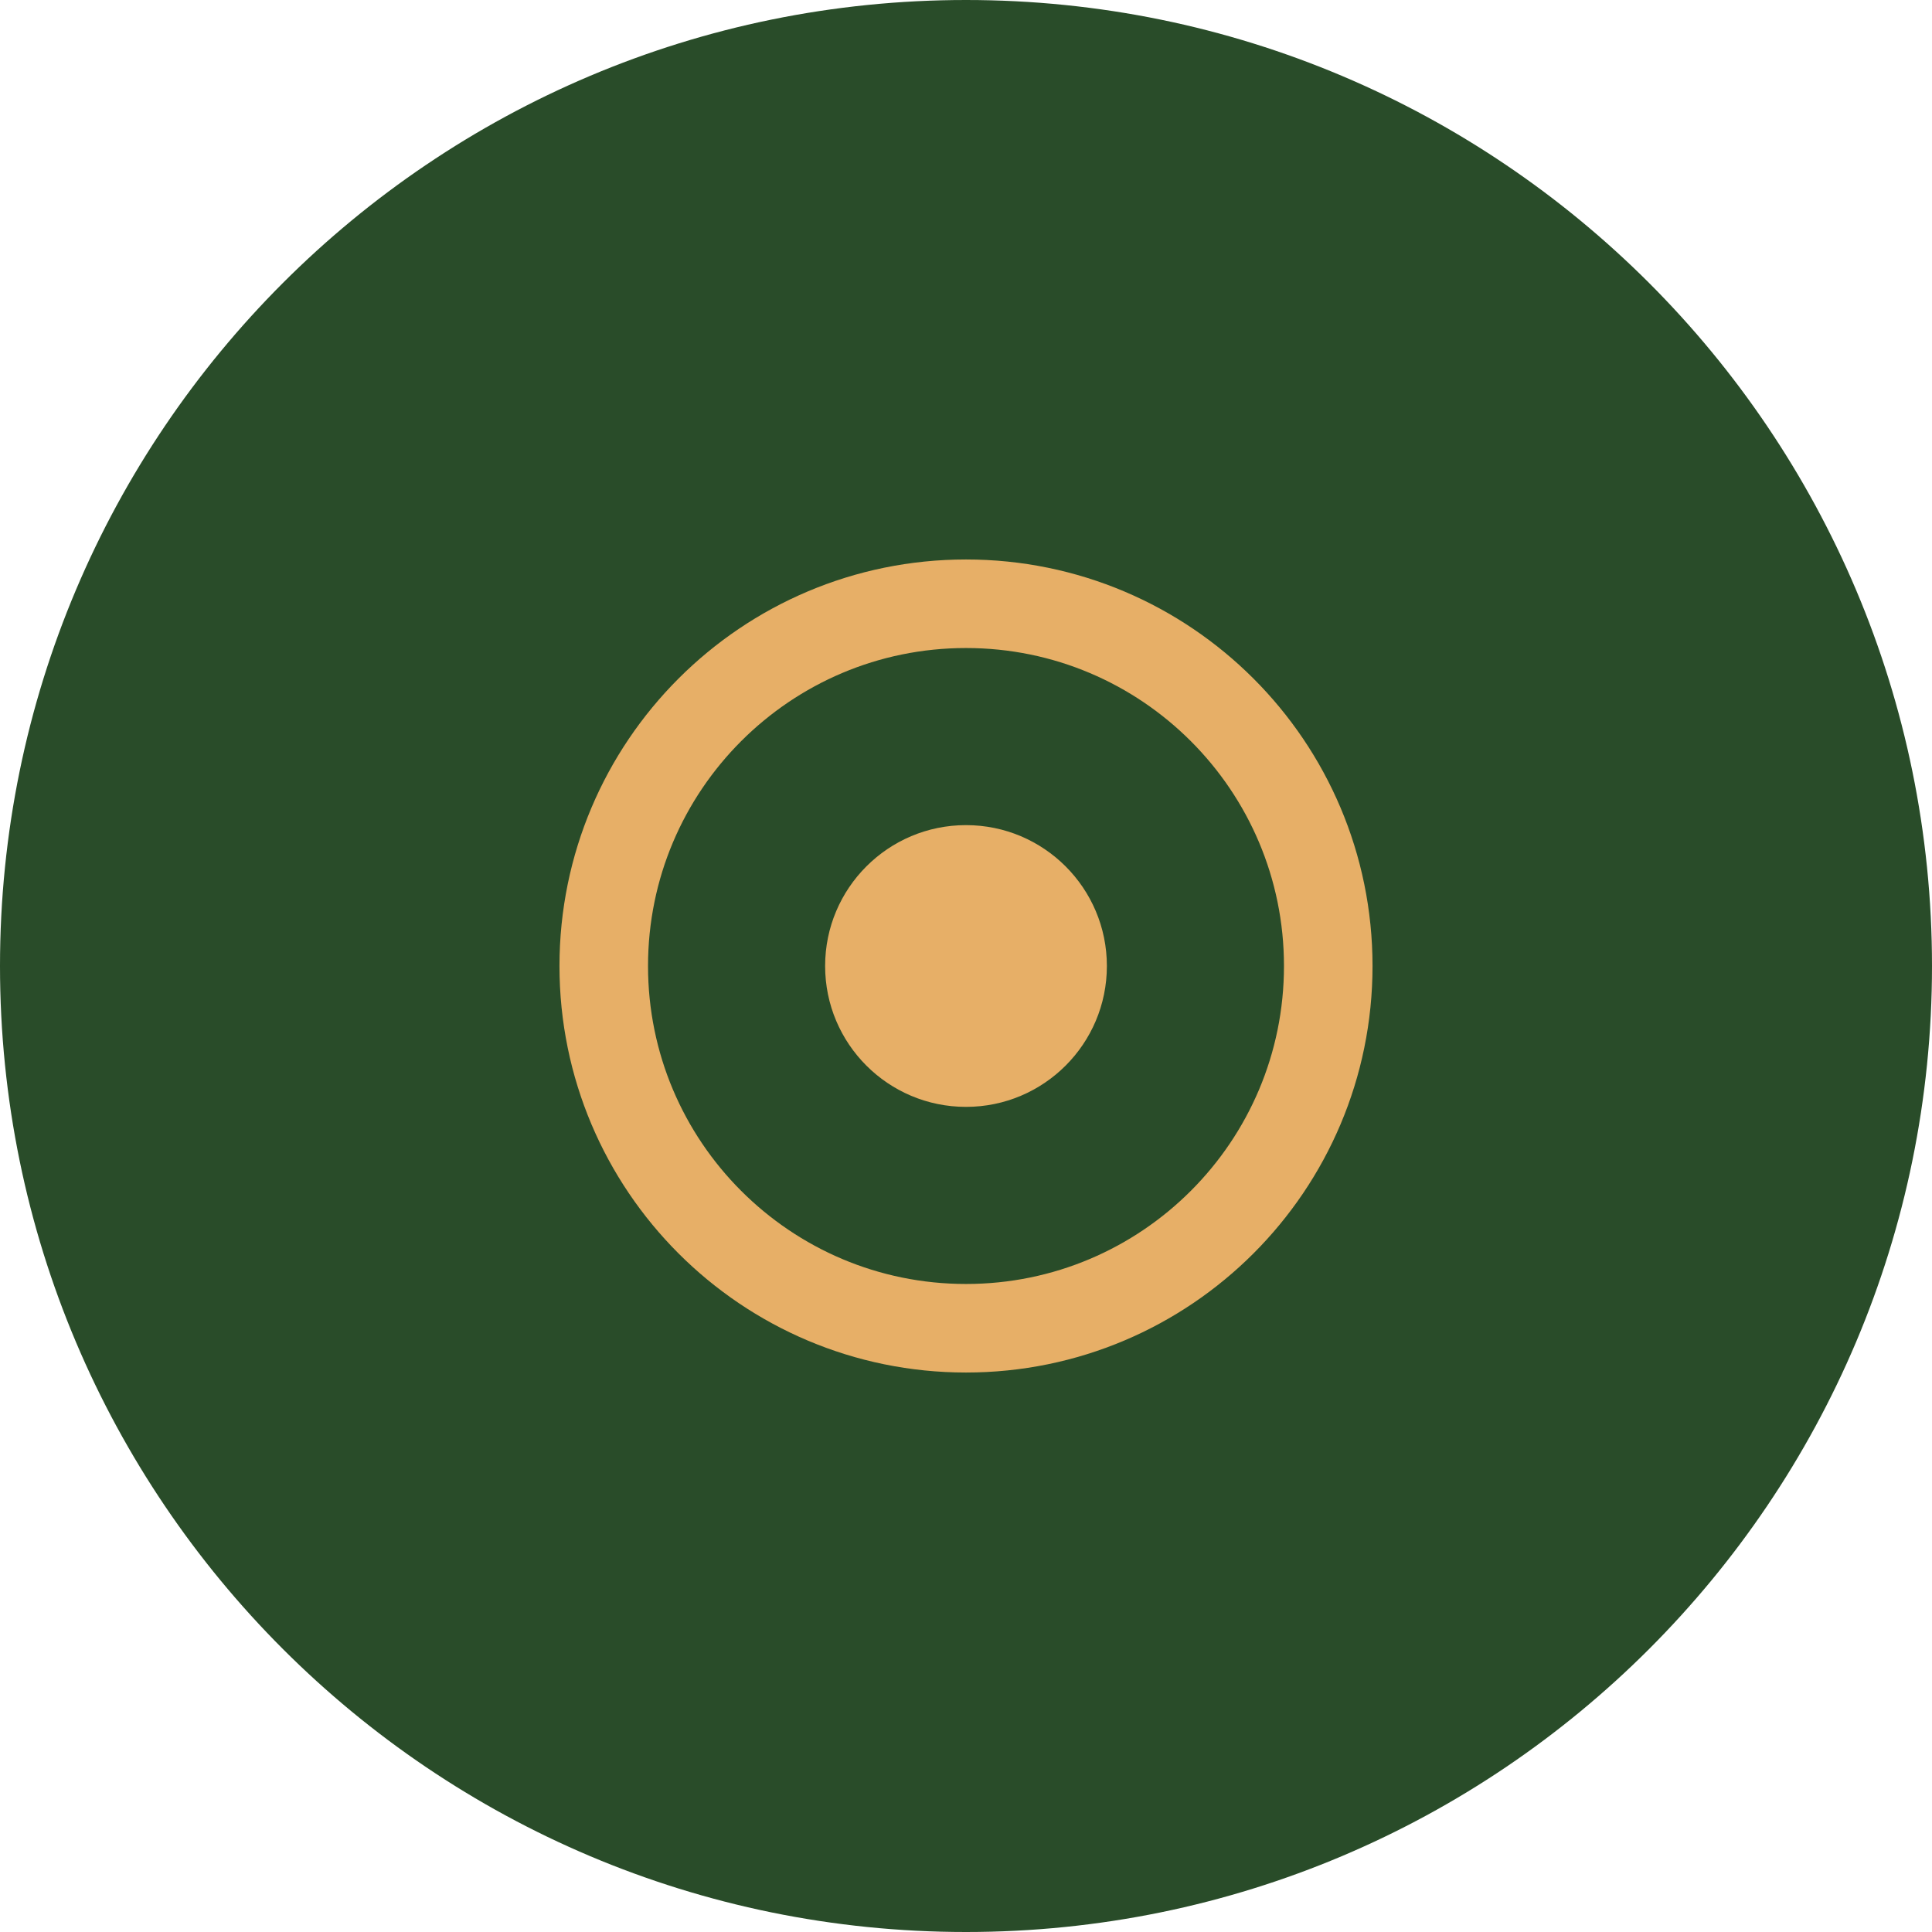
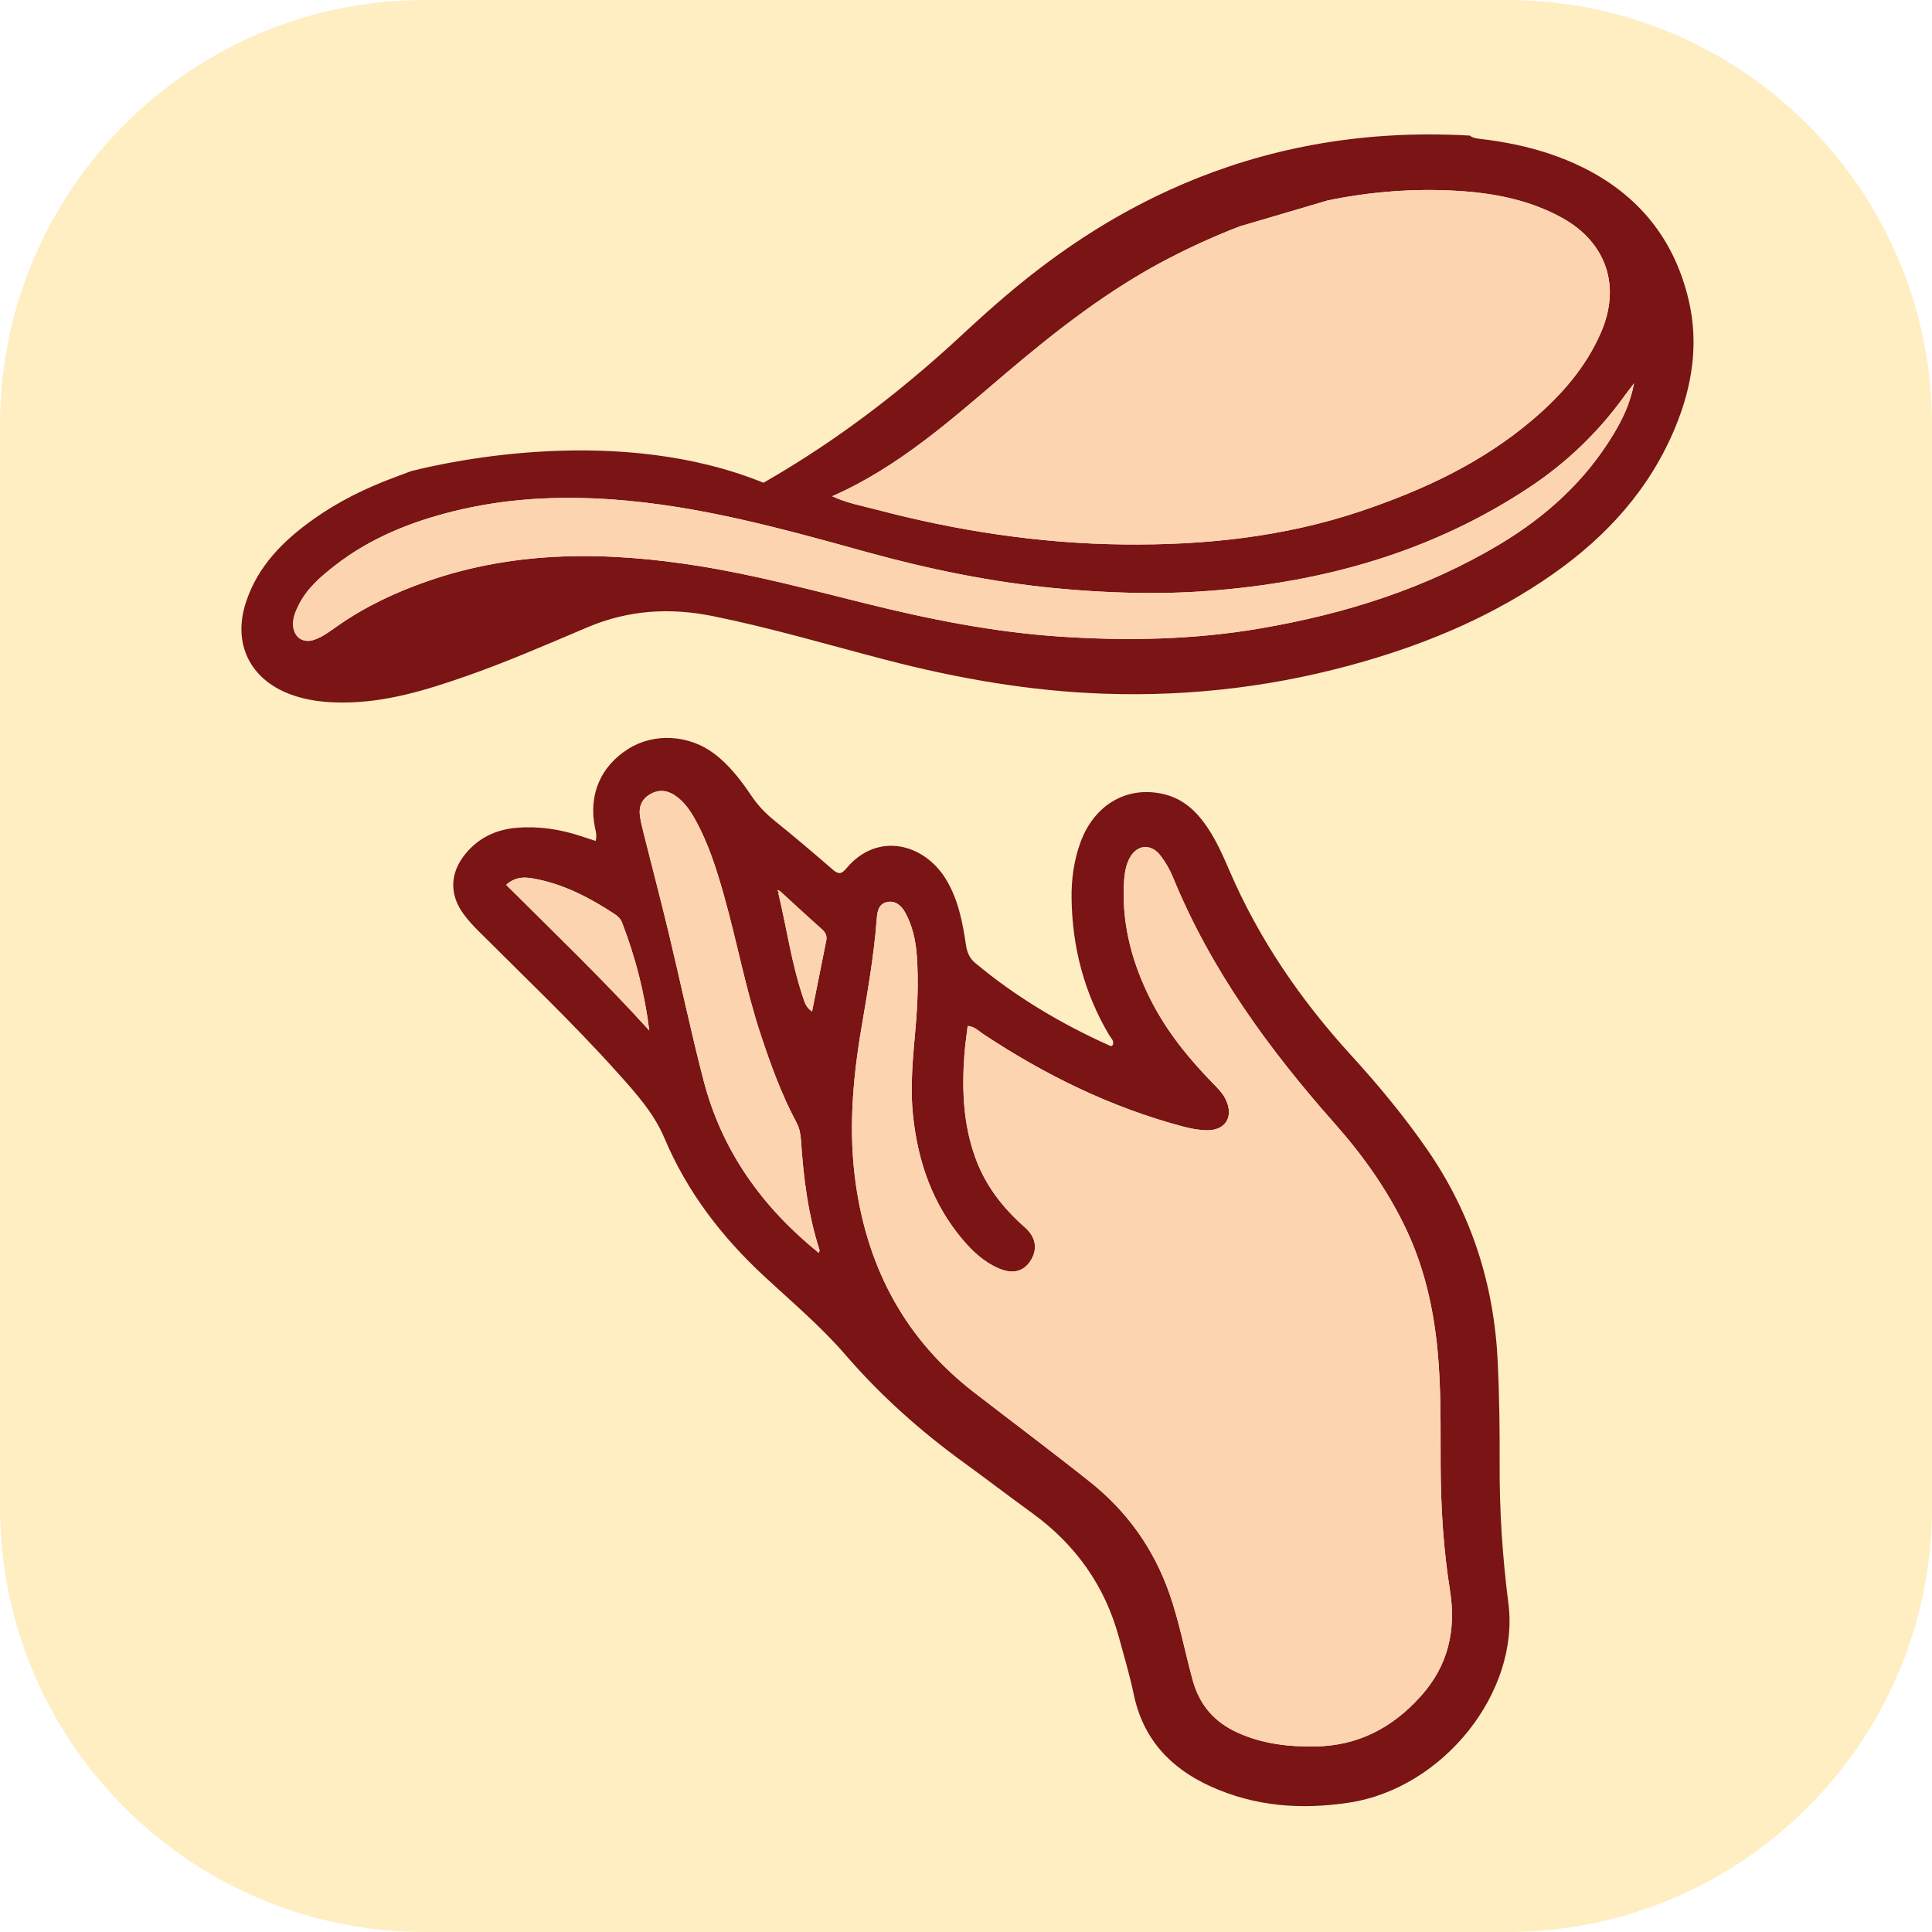
- <svg xmlns="http://www.w3.org/2000/svg" viewBox="0 0 48 48">
-   <rect width="48" height="48" rx="24" fill="#294C29" />
-   <circle cx="24" cy="24" r="9" fill="none" stroke="#E7AF67" stroke-width="2.2" />
-   <circle cx="24" cy="24" r="3.5" fill="#E7AF67" />
+ <svg xmlns="http://www.w3.org/2000/svg" version="1.1" width="64" height="64" viewBox="158.8 143.3 434.1 434.1">
+   <rect x="158.8" y="143.3" width="434.1" height="434.1" rx="95.5" fill="#FEEEC1" />
+   <defs>
+     <clipPath id="clip_1">
+       <path transform="matrix(1,0,0,-1,0,722.624)" d="M0 722.624H752.369V0H0Z" />
+     </clipPath>
+   </defs>
+   <g>
+     <g>
+       <g clip-path="url(#clip_1)">
+         <path transform="matrix(1,0,0,-1,272.5277,342.1099)" d="M0 0C10.891-10.867 21.906-21.41 32.164-32.746 31.118-24.321 29.05-16.274 26.037-8.471 25.712-7.629 25.076-7.031 24.329-6.542 18.878-2.966 13.157 .039 6.698 1.311 4.554 1.733 2.282 2.031 0 0M70.238-82.698C70.299-82.458 70.461-82.195 70.399-82.006 67.808-73.995 66.806-65.717 66.24-57.366 66.146-55.988 65.914-54.684 65.238-53.422 61.87-47.131 59.45-40.441 57.211-33.691 53.791-23.385 51.854-12.679 48.898-2.246 47.266 3.516 45.474 9.233 42.563 14.506 41.356 16.691 39.959 18.795 37.784 20.182 35.935 21.36 34.011 21.41 32.139 20.232 30.348 19.104 29.774 17.377 30.073 15.371 30.275 14.017 30.616 12.68 30.95 11.349 32.801 3.974 34.736-3.381 36.514-10.773 39.164-21.8 41.489-32.9 44.337-43.885 48.479-59.868 57.571-72.446 70.238-82.698M103.703-31.706C103.438-33.955 103.133-35.932 102.982-37.92 102.374-45.954 102.673-53.9 105.513-61.569 107.78-67.693 111.647-72.652 116.521-76.928 119.118-79.205 119.476-81.982 117.76-84.565 116.154-86.981 113.671-87.534 110.478-86.097 107.336-84.683 104.854-82.408 102.653-79.813 95.786-71.718 92.491-62.167 91.413-51.765 90.728-45.143 91.423-38.54 92.001-31.943 92.471-26.585 92.655-21.221 92.266-15.849 92.019-12.45 91.281-9.157 89.63-6.17 88.832-4.728 87.506-3.515 85.676-3.856 83.726-4.222 83.4-5.879 83.272-7.602 82.66-15.831 81.217-23.95 79.838-32.069 77.842-43.822 76.863-55.563 78.594-67.461 81.361-86.481 89.805-102.195 105.111-114.031 113.806-120.754 122.613-127.333 131.21-134.177 139.498-140.775 145.455-149.109 148.999-159.17 151.245-165.547 152.471-172.18 154.247-178.673 155.783-184.288 159.118-188.106 164.304-190.476 169.877-193.022 175.763-193.696 181.832-193.6 191.436-193.445 199.104-189.403 205.431-182.393 211.654-175.495 213.509-167.561 212.054-158.43 210.58-149.182 210.006-139.819 209.965-130.435 209.927-121.819 210.101-113.199 209.275-104.599 208.362-95.084 206.28-85.897 202.152-77.226 198.039-68.585 192.546-60.845 186.242-53.729 171.418-36.992 158.358-19.141 149.818 1.714 149.116 3.428 148.156 5.097 147.026 6.563 144.78 9.479 141.49 9.018 139.916 5.675 138.992 3.712 138.846 1.581 138.773-.545 138.466-9.501 140.804-17.861 144.784-25.77 148.351-32.855 153.303-38.968 158.828-44.624 159.877-45.698 160.945-46.752 161.626-48.118 163.593-52.066 161.671-55.271 157.303-55.149 155.445-55.098 153.604-54.723 151.779-54.232 135.707-49.913 120.998-42.682 107.178-33.519 106.172-32.852 105.318-31.859 103.703-31.706M61.56-1.438 61.018-1.143C61.031-1.257 61.005-1.406 61.067-1.48 61.283-1.737 61.477-1.685 61.603-1.356 61.45-1.546 61.135-1.774 61.169-1.919 63.024-9.664 64.115-17.59 66.66-25.17 67.043-26.312 67.329-27.524 68.729-28.474 69.83-22.967 70.863-17.771 71.915-12.579 72.136-11.485 71.777-10.719 70.938-9.974 67.779-7.164 64.684-4.285 61.56-1.438M20.105 9.854C20.437 11.132 20.142 11.958 19.967 12.808 18.454 20.148 21.17 26.585 27.43 30.537 33.228 34.199 41.104 33.753 46.771 29.452 50.206 26.844 52.774 23.461 55.154 19.937 56.569 17.841 58.243 16.076 60.216 14.486 64.687 10.883 69.068 7.165 73.405 3.402 74.628 2.342 75.332 2.356 76.381 3.625 83.4 12.111 94.023 9.264 98.886 1.141 101.579-3.358 102.552-8.383 103.306-13.447 103.56-15.155 104.069-16.455 105.426-17.588 114.596-25.246 124.761-31.264 135.631-36.146 135.923-36.276 136.111-36.286 136.328-35.919 136.653-35.042 135.875-34.419 135.464-33.723 129.875-24.254 127.187-13.992 127.043-3.038 126.987 1.237 127.561 5.439 129.016 9.473 132.155 18.175 139.812 22.478 148.158 20.271 152.247 19.191 155.105 16.489 157.424 13.107 159.554 10.001 161.066 6.551 162.542 3.129 169.191-12.295 178.535-25.894 189.819-38.263 195.964-44.997 201.789-52.005 206.984-59.529 216.901-73.892 221.972-89.81 222.798-107.186 223.166-114.924 223.258-122.661 223.226-130.402 223.183-140.785 223.868-151.15 225.191-161.413 227.761-181.334 210.625-202.998 189.377-206.226 178.662-207.854 168.229-207.104 158.239-202.555 149.158-198.418 143.075-191.849 140.998-181.83 140.113-177.562 138.847-173.37 137.705-169.156 134.545-157.497 127.944-148.239 118.187-141.162 113.031-137.424 107.975-133.551 102.822-129.809 93.082-122.732 84.147-114.771 76.276-105.654 70.703-99.199 64.198-93.722 57.975-87.951 48.424-79.096 40.66-68.987 35.566-56.92 33.194-51.3 29.152-46.827 25.157-42.364 15.152-31.187 4.27-20.868-6.328-10.271-7.474-9.126-8.575-7.914-9.536-6.614-12.77-2.241-12.673 2.566-9.255 6.829-6.279 10.539-2.313 12.431 2.39 12.815 7.313 13.218 12.099 12.495 16.774 10.949 17.834 10.599 18.895 10.252 20.105 9.854" fill="#7a1415" />
+         <path transform="matrix(1,0,0,-1,376.2309,373.816)" d="M0 0C1.615-.153 2.469-1.146 3.475-1.812 17.295-10.976 32.004-18.207 48.076-22.526 49.9-23.017 51.742-23.392 53.6-23.443 57.968-23.565 59.89-20.36 57.923-16.412 57.242-15.046 56.174-13.992 55.125-12.918 49.6-7.262 44.647-1.149 41.081 5.937 37.101 13.845 34.763 22.205 35.07 31.161 35.143 33.287 35.289 35.418 36.213 37.381 37.787 40.724 41.077 41.185 43.323 38.27 44.453 36.803 45.413 35.134 46.115 33.42 54.655 12.565 67.715-5.286 82.539-22.022 88.843-29.139 94.336-36.879 98.449-45.52 102.577-54.191 104.659-63.378 105.572-72.893 106.397-81.493 106.224-90.113 106.262-98.729 106.303-108.113 106.877-117.476 108.351-126.724 109.806-135.855 107.951-143.789 101.728-150.687 95.401-157.697 87.732-161.739 78.129-161.894 72.06-161.99 66.174-161.316 60.601-158.77 55.415-156.4 52.08-152.582 50.544-146.967 48.768-140.474 47.542-133.841 45.296-127.464 41.752-117.403 35.795-109.069 27.507-102.471 18.91-95.627 10.103-89.048 1.408-82.325-13.898-70.489-22.342-54.775-25.109-35.755-26.84-23.856-25.861-12.116-23.865-.363-22.486 7.756-21.043 15.875-20.431 24.104-20.303 25.827-19.978 27.484-18.027 27.85-16.197 28.191-14.871 26.979-14.073 25.536-12.422 22.549-11.685 19.256-11.438 15.857-11.048 10.485-11.232 5.121-11.702-.237-12.28-6.834-12.976-13.437-12.29-20.059-11.212-30.461-7.917-40.012-1.05-48.107 1.151-50.702 3.633-52.977 6.774-54.391 9.968-55.828 12.451-55.275 14.057-52.859 15.772-50.276 15.415-47.499 12.818-45.222 7.944-40.946 4.077-35.987 1.81-29.863-1.03-22.194-1.329-14.248-.721-6.214-.57-4.226-.266-2.249 0 0" fill="#fcd5b0" />
+         <path transform="matrix(1,0,0,-1,342.766,424.8082)" d="M0 0C-12.667 10.252-21.759 22.83-25.901 38.813-28.749 49.798-31.074 60.898-33.725 71.925-35.502 79.317-37.438 86.672-39.288 94.047-39.622 95.378-39.963 96.715-40.165 98.069-40.464 100.075-39.891 101.803-38.1 102.931-36.228 104.108-34.304 104.059-32.454 102.88-30.279 101.493-28.882 99.39-27.676 97.204-24.765 91.932-22.973 86.214-21.34 80.452-18.384 70.02-16.447 59.313-13.027 49.007-10.788 42.257-8.368 35.567-5 29.276-4.324 28.015-4.092 26.71-3.998 25.332-3.433 16.981-2.431 8.703 .161 .692 .223 .503 .061 .24 0 0" fill="#fcd5b0" />
+         <path transform="matrix(1,0,0,-1,272.5277,342.1099)" d="M0 0C2.282 2.031 4.554 1.733 6.698 1.311 13.157 .039 18.878-2.966 24.329-6.542 25.076-7.031 25.712-7.629 26.037-8.471 29.05-16.274 31.118-24.321 32.164-32.746 21.906-21.41 10.891-10.867 0 0" fill="#fcd5b0" />
+         <path transform="matrix(1,0,0,-1,334.0912,343.5425)" d="M0 0C3.12-2.853 6.216-5.731 9.375-8.541 10.214-9.286 10.572-10.053 10.352-11.146 9.3-16.339 8.267-21.534 7.165-27.041 5.766-26.092 5.479-24.879 5.097-23.737 2.552-16.157 1.461-8.231-.395-.486-.429-.342-.113-.113 .039 .076Z" fill="#fcd5b0" />
+         <path transform="matrix(1,0,0,-1,334.1303,343.4663)" d="M0 0C-.126-.328-.319-.381-.535-.124-.598-.05-.571 .1-.585 .214-.404 .115-.224 .017-.041-.079-.039-.076 0 0 0 0" fill="#fcd5b0" />
+         <path transform="matrix(1,0,0,-1,521.2944,240.9302)" d="M0 0C-6.34-10.489-15.15-18.47-25.601-24.71-42.19-34.63-60.25-40.29-79.21-43.55-94.2-46.13-109.28-46.409-124.37-45.399-139.2-44.42-153.76-41.5-168.19-37.909-180.521-34.85-192.8-31.569-205.37-29.56-225.94-26.26-246.351-26-266.36-32.93-273.58-35.43-280.431-38.649-286.71-43.06-288.33-44.189-289.931-45.439-291.84-46.1-294.33-46.97-296.38-45.67-296.62-43.05-296.78-41.38-296.17-39.89-295.44-38.409-293.55-34.58-290.41-31.899-287.15-29.37-279.33-23.3-270.32-19.68-260.82-17.3-248.98-14.33-236.95-13.729-224.771-14.6-205.221-16-186.5-21.22-167.76-26.409-153.8-30.27-139.66-33.17-125.21-34.55-113.75-35.64-102.29-36-90.811-35.13-64.91-33.17-40.57-26.31-18.73-11.79-10.44-6.27-3.351 .53 2.47 8.62 3.05 9.42 3.67 10.2 4.66 11.511 3.8 6.931 2.04 3.38 0 0M-136.61 13.65C-125.17 23.36-113.38 32.57-100.01 39.511-94.721 42.261-89.34 44.69-83.891 46.78L-64.181 52.591C-54.721 54.54-44.99 55.341-34.94 54.74-26.8 54.25-18.87 52.71-11.601 48.73-1.61 43.25 1.79 33.42-2.771 22.931-6.17 15.091-11.67 8.82-18.101 3.351-29.48-6.35-42.76-12.529-56.811-17.25-74.16-23.069-92.07-24.92-110.25-24.699-129.05-24.47-147.5-21.64-165.66-16.85-168.86-16-172.16-15.439-175.5-13.87-160.48-7.239-148.681 3.4-136.61 13.65M16.97 30.03C13.8 43.721 5.79 53.771-6.891 60.03-11.681 62.391-16.66 64-21.78 65.101-24.561 65.69-27.38 66.141-30.23 66.46-31.141 66.57-31.8 66.75-32.181 67.16-83.46 70.141-117.181 47.561-136.37 31.29-142 26.521-146.38 22.301-149.59 19.41-164.65 5.88-178.061-3.439-190.95-10.84-223.09 2.24-260.75-5.859-270.12-8.229-271.811-8.859-272.95-9.29-274.101-9.72-280.431-12.09-286.471-15.06-291.99-18.979-298.83-23.819-304.641-29.6-307.28-37.84-310.221-47-306.33-54.949-297.36-58.34-293.45-59.819-289.38-60.239-285.221-60.22-275.7-60.18-266.771-57.439-257.91-54.35-248.601-51.109-239.57-47.159-230.51-43.319-221.3-39.42-212-38.84-202.29-40.81-189.19-43.46-176.391-47.26-163.48-50.62-147.37-54.819-131.03-57.67-114.37-58.239-94.521-58.92-75.021-56.5-55.91-50.96-40.82-46.59-26.55-40.449-13.66-31.42-1.45-22.88 8.27-12.17 14 1.801 17.74 10.92 19.21 20.38 16.97 30.03" fill="#7a1415" />
+         <path transform="matrix(1,0,0,-1,518.5239,217.9995)" d="M0 0C-3.399-7.84-8.899-14.11-15.33-19.58-26.71-29.28-39.989-35.46-54.04-40.181-71.39-46-89.3-47.851-107.48-47.63-126.279-47.4-144.73-44.57-162.89-39.78-166.09-38.931-169.39-38.37-172.73-36.801-157.71-30.17-145.91-19.53-133.84-9.28-122.399 .43-110.609 9.64-97.239 16.58-91.95 19.33-86.569 21.76-81.12 23.85L-61.41 29.66C-51.95 31.609-42.22 32.41-32.17 31.81-24.029 31.319-16.1 29.779-8.83 25.8 1.16 20.319 4.561 10.489 0 0" fill="#fcd5b0" />
+         <path transform="matrix(1,0,0,-1,502.5609,252.7173)" d="M0 0C-21.835-14.527-46.179-21.381-72.08-23.345-83.559-24.215-95.015-23.853-106.48-22.761-120.932-21.385-135.067-18.483-149.023-14.622-167.771-9.436-186.487-4.215-206.036-2.817-218.218-1.946-230.247-2.544-242.09-5.512-251.592-7.894-260.598-11.511-268.419-17.586-271.675-20.115-274.816-22.793-276.702-26.618-277.433-28.1-278.045-29.593-277.891-31.266-277.65-33.881-275.596-35.183-273.105-34.316-271.195-33.652-269.6-32.405-267.977-31.268-261.696-26.866-254.846-23.641-247.629-21.141-227.62-14.21-207.205-14.477-186.635-17.771-174.07-19.782-161.785-23.061-149.457-26.127-135.031-29.715-120.472-32.629-105.638-33.615-90.548-34.619-75.47-34.338-60.475-31.763-41.52-28.506-23.455-22.839-6.867-12.926 3.579-6.683 12.395 1.295 18.73 11.789 20.772 15.171 22.533 18.72 23.395 23.294 22.405 21.991 21.788 21.213 21.207 20.407 15.379 12.314 8.291 5.517 0 0" fill="#fcd5b0" />
+       </g>
+     </g>
+   </g>
</svg>
